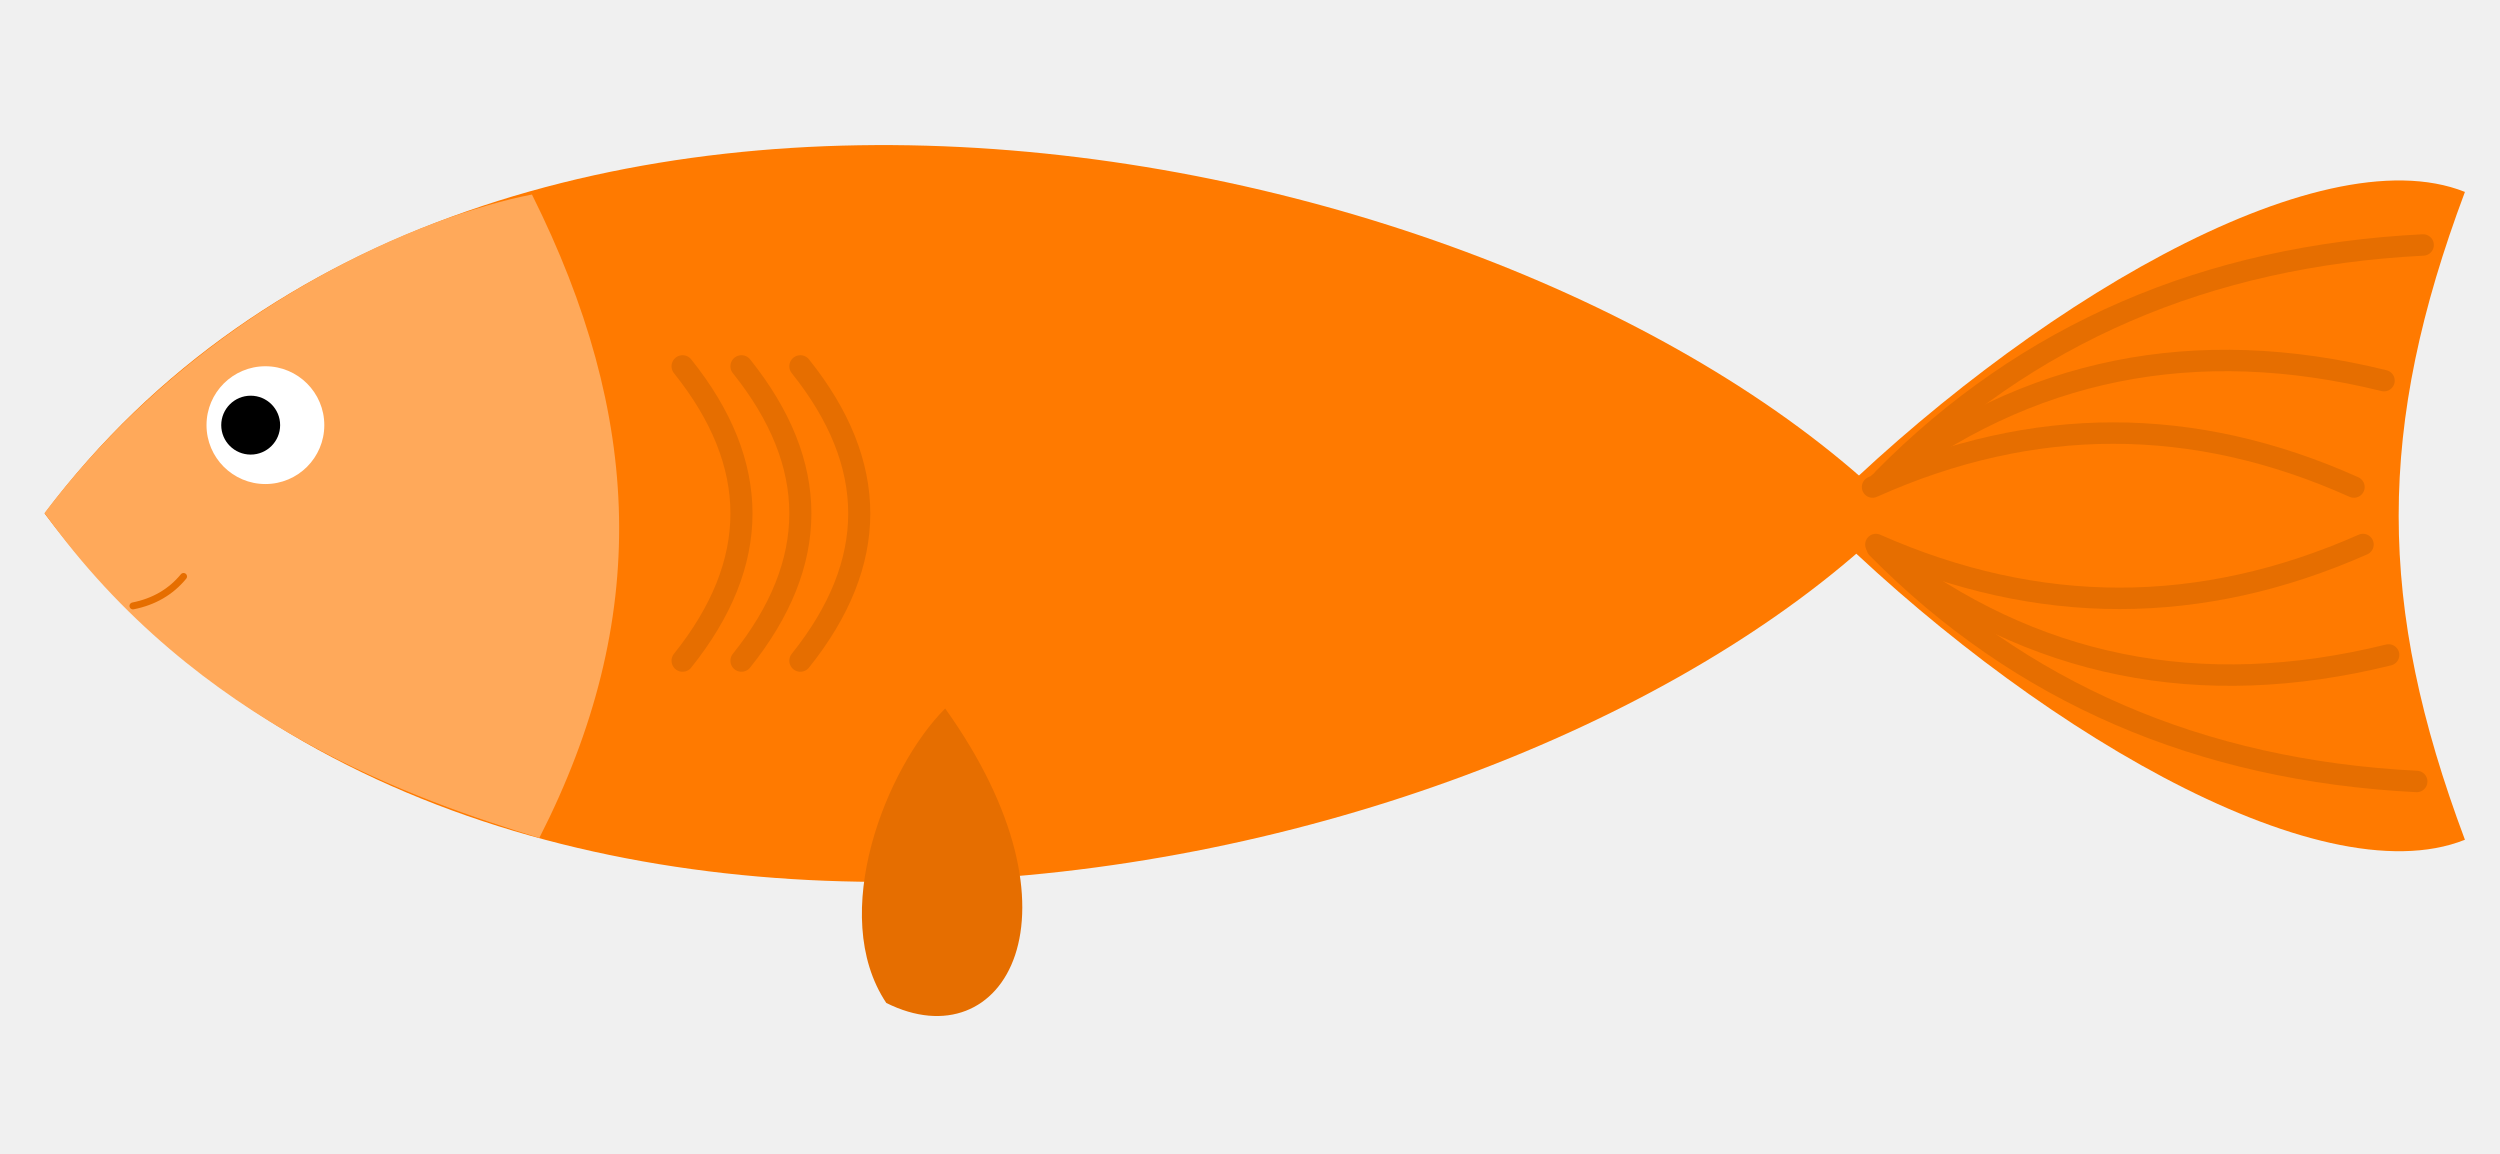
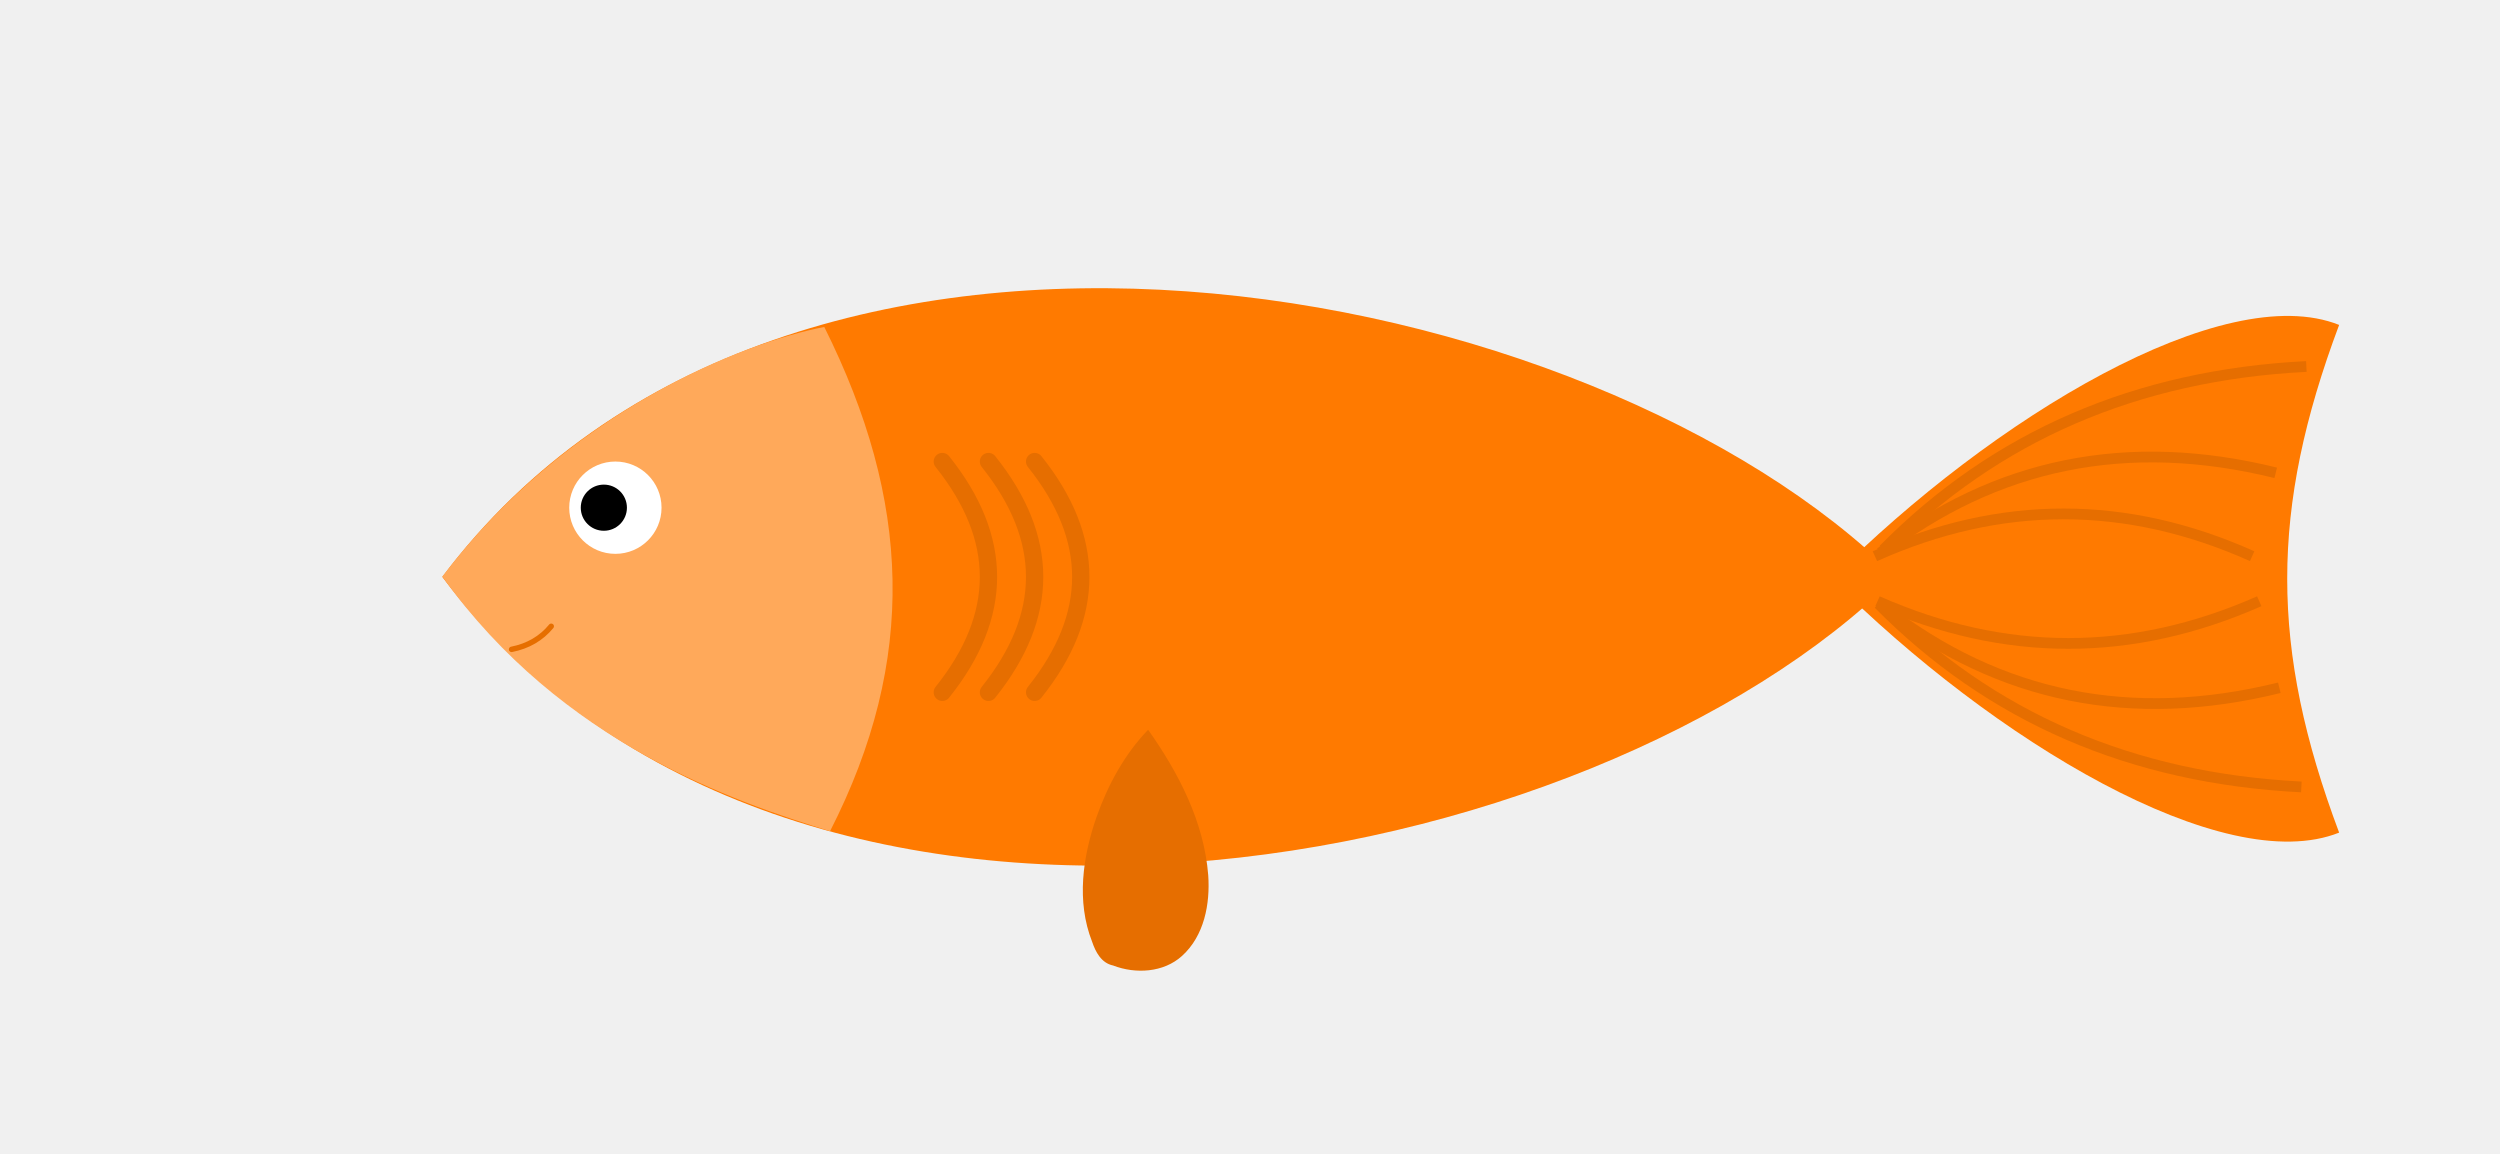
<svg xmlns="http://www.w3.org/2000/svg" width="130px" height="60px" viewBox="0 0 100 50" version="1.1" id="svg1">
  <defs id="defs1">
    <linearGradient id="swatch9">
      <stop style="stop-color:#ff7a00;stop-opacity:1;" offset="0" id="stop9" />
    </linearGradient>
    <linearGradient id="swatch7">
      <stop style="stop-color:#ff7a00;stop-opacity:1;" offset="0" id="stop7" />
    </linearGradient>
  </defs>
-   <g id="fish-body" transform="matrix(1.276005,0,0,1.276005,-21.3758,-9.649168)">
+   <g id="fish-body">
    <path id="body" d="M 15,25 C 30,5 65,12 78,25 65,38 30,45 15,25 Z" fill="#ff7a00" />
-     <path id="body-1" d="m 15,24.984 c 5.417,-7.147 12.994,-10.127 16.552,-10.816 3.754,7.521 4.049,14.405 0.249,21.853 C 27.69,34.743 20.187,32.242 15,24.984 Z" fill="#ff7a00" style="fill:#ffa95a;fill-opacity:1;stroke-width:0.866" />
+     <path id="body-light" d="m 15,24.984 c 5.417,-7.147 12.994,-10.127 16.552,-10.816 3.754,7.521 4.049,14.405 0.249,21.853 C 27.69,34.743 20.187,32.242 15,24.984 Z" fill="#ff7a00" style="fill:#ffa95a;fill-opacity:1;stroke-width:0.866" />
    <circle id="eye-white" cx="22.5" cy="22" r="2" fill="#ffffff" />
    <circle id="pupil" cx="22" cy="22" r="1" fill="#000000" />
    <path id="gill-1" d="m 36.667,20 q 4,5 0,10" fill="none" stroke="#e66e00" stroke-width="0.75" stroke-linecap="round" />
    <path id="gill-2" d="m 38.667,20 q 4,5 0,10" fill="none" stroke="#e66e00" stroke-width="0.75" stroke-linecap="round" />
-     <path id="gill-2-2" d="m 19.72,27.139 q -0.647,0.787 -1.718,1" fill="none" stroke="#e66e00" stroke-width="0.1" stroke-linecap="round" style="stroke-width:0.236;stroke-linecap:round;stroke-dasharray:none" />
+     <path id="mouth" d="m 19.72,27.139 q -0.647,0.787 -1.718,1" fill="none" stroke="#e66e00" stroke-width="0.1" stroke-linecap="round" style="stroke-width:0.236;stroke-linecap:round;stroke-dasharray:none" />
    <path id="gill-3" d="m 40.667,20 q 4,5 0,10" fill="none" stroke="#e66e00" stroke-width="0.75" stroke-linecap="round" />
-     <path id="pectoral-fin" d="m 45.585,31.622 c 5,7 2,12 -2,10 -2,-3 0,-8 2,-10 z" fill="#e66e00" />
+     <path id="pectoral-fin" d="m 45.585,31.622 c 1.319,1.866 2.425,3.991 2.605,6.305 0.087,1.243 -0.173,2.625 -1.135,3.496 -0.801,0.726 -2.014,0.791 -2.989,0.415 -0.507,-0.106 -0.759,-0.585 -0.909,-1.033 -0.687,-1.741 -0.406,-3.698 0.199,-5.419 0.49,-1.381 1.207,-2.703 2.23,-3.764 z" fill="#e66e00" />
  </g>
-   <g id="fish-tail" transform="matrix(1.276005,0,0,1.276005,-21.3758,-9.649168)">
-     <path id="fish-tail-0" d="m 75.196,25.08 c 7,-7 17,-13 22,-11 -3,8 -3,14 0,22 -5,2 -15,-4 -22,-11 z" fill="#ff7a00" />
-     <path id="fish-stroke-6" d="m 93.427,24.102 q -8.174,-3.665 -16.348,0" fill="none" stroke="#e66e00" stroke-width="0.918" stroke-linecap="round" style="stroke-width:0.728;stroke-dasharray:none" />
-     <path id="fish-stroke-5" d="m 93.734,26.054 q -8.271,3.656 -16.542,0" fill="none" stroke="#e66e00" stroke-width="0.922" stroke-linecap="round" style="stroke-width:0.728;stroke-dasharray:none" />
-     <path id="fish-stroke-4" d="M 94.448,20.489 Q 84.839,18.118 77.317,23.95" fill="none" stroke="#e66e00" stroke-width="1.019" stroke-linecap="round" style="stroke-width:0.728;stroke-dasharray:none" />
-     <path id="fish-stroke-3" d="M 94.604,29.804 Q 84.994,32.175 77.473,26.343" fill="none" stroke="#e66e00" stroke-width="1.019" stroke-linecap="round" style="stroke-width:0.728;stroke-dasharray:none" />
-     <path id="fish-stroke-2" d="M 95.776,15.881 Q 84.734,16.44 77.454,23.811" fill="none" stroke="#e66e00" stroke-width="1.043" stroke-linecap="round" style="stroke-width:0.728;stroke-dasharray:none" />
-     <path id="fish-stroke-1" d="M 95.559,34.101 Q 84.516,33.542 77.236,26.17" fill="none" stroke="#e66e00" stroke-width="1.043" stroke-linecap="round" style="stroke-width:0.728;stroke-dasharray:none" />
+   <g id="fish-tail">
+     <path id="fish-tail-base" d="m 75.196,25.08 c 7,-7 17,-13 22,-11 -3,8 -3,14 0,22 -5,2 -15,-4 -22,-11 z" fill="#ff7a00" />
+     <path id="fish-stroke-6" d="m 93.427,24.102 q -8.174,-3.665 -16.348,0" fill="none" stroke="#e66e00" stroke-width="0.918" stroke-linecap="butt" style="stroke-width:0.466;stroke-dasharray:none" />
+     <path id="fish-stroke-5" d="m 93.734,26.054 q -8.271,3.656 -16.542,0" fill="none" stroke="#e66e00" stroke-width="0.922" stroke-linecap="butt" style="stroke-width:0.466;stroke-dasharray:none" />
+     <path id="fish-stroke-4" d="M 94.448,20.489 Q 84.839,18.118 77.317,23.95" fill="none" stroke="#e66e00" stroke-width="1.019" stroke-linecap="butt" style="stroke-width:0.466;stroke-dasharray:none" />
+     <path id="fish-stroke-3" d="M 94.604,29.804 Q 84.994,32.175 77.473,26.343" fill="none" stroke="#e66e00" stroke-width="1.019" stroke-linecap="butt" style="stroke-width:0.466;stroke-dasharray:none" />
+     <path id="fish-stroke-2" d="M 95.776,15.881 Q 84.734,16.44 77.454,23.811" fill="none" stroke="#e66e00" stroke-width="1.043" stroke-linecap="butt" style="stroke-width:0.466;stroke-dasharray:none" />
+     <path id="fish-stroke-1" d="M 95.559,34.101 Q 84.516,33.542 77.236,26.17" fill="none" stroke="#e66e00" stroke-width="1.043" stroke-linecap="butt" style="stroke-width:0.466;stroke-dasharray:none" />
  </g>
</svg>
